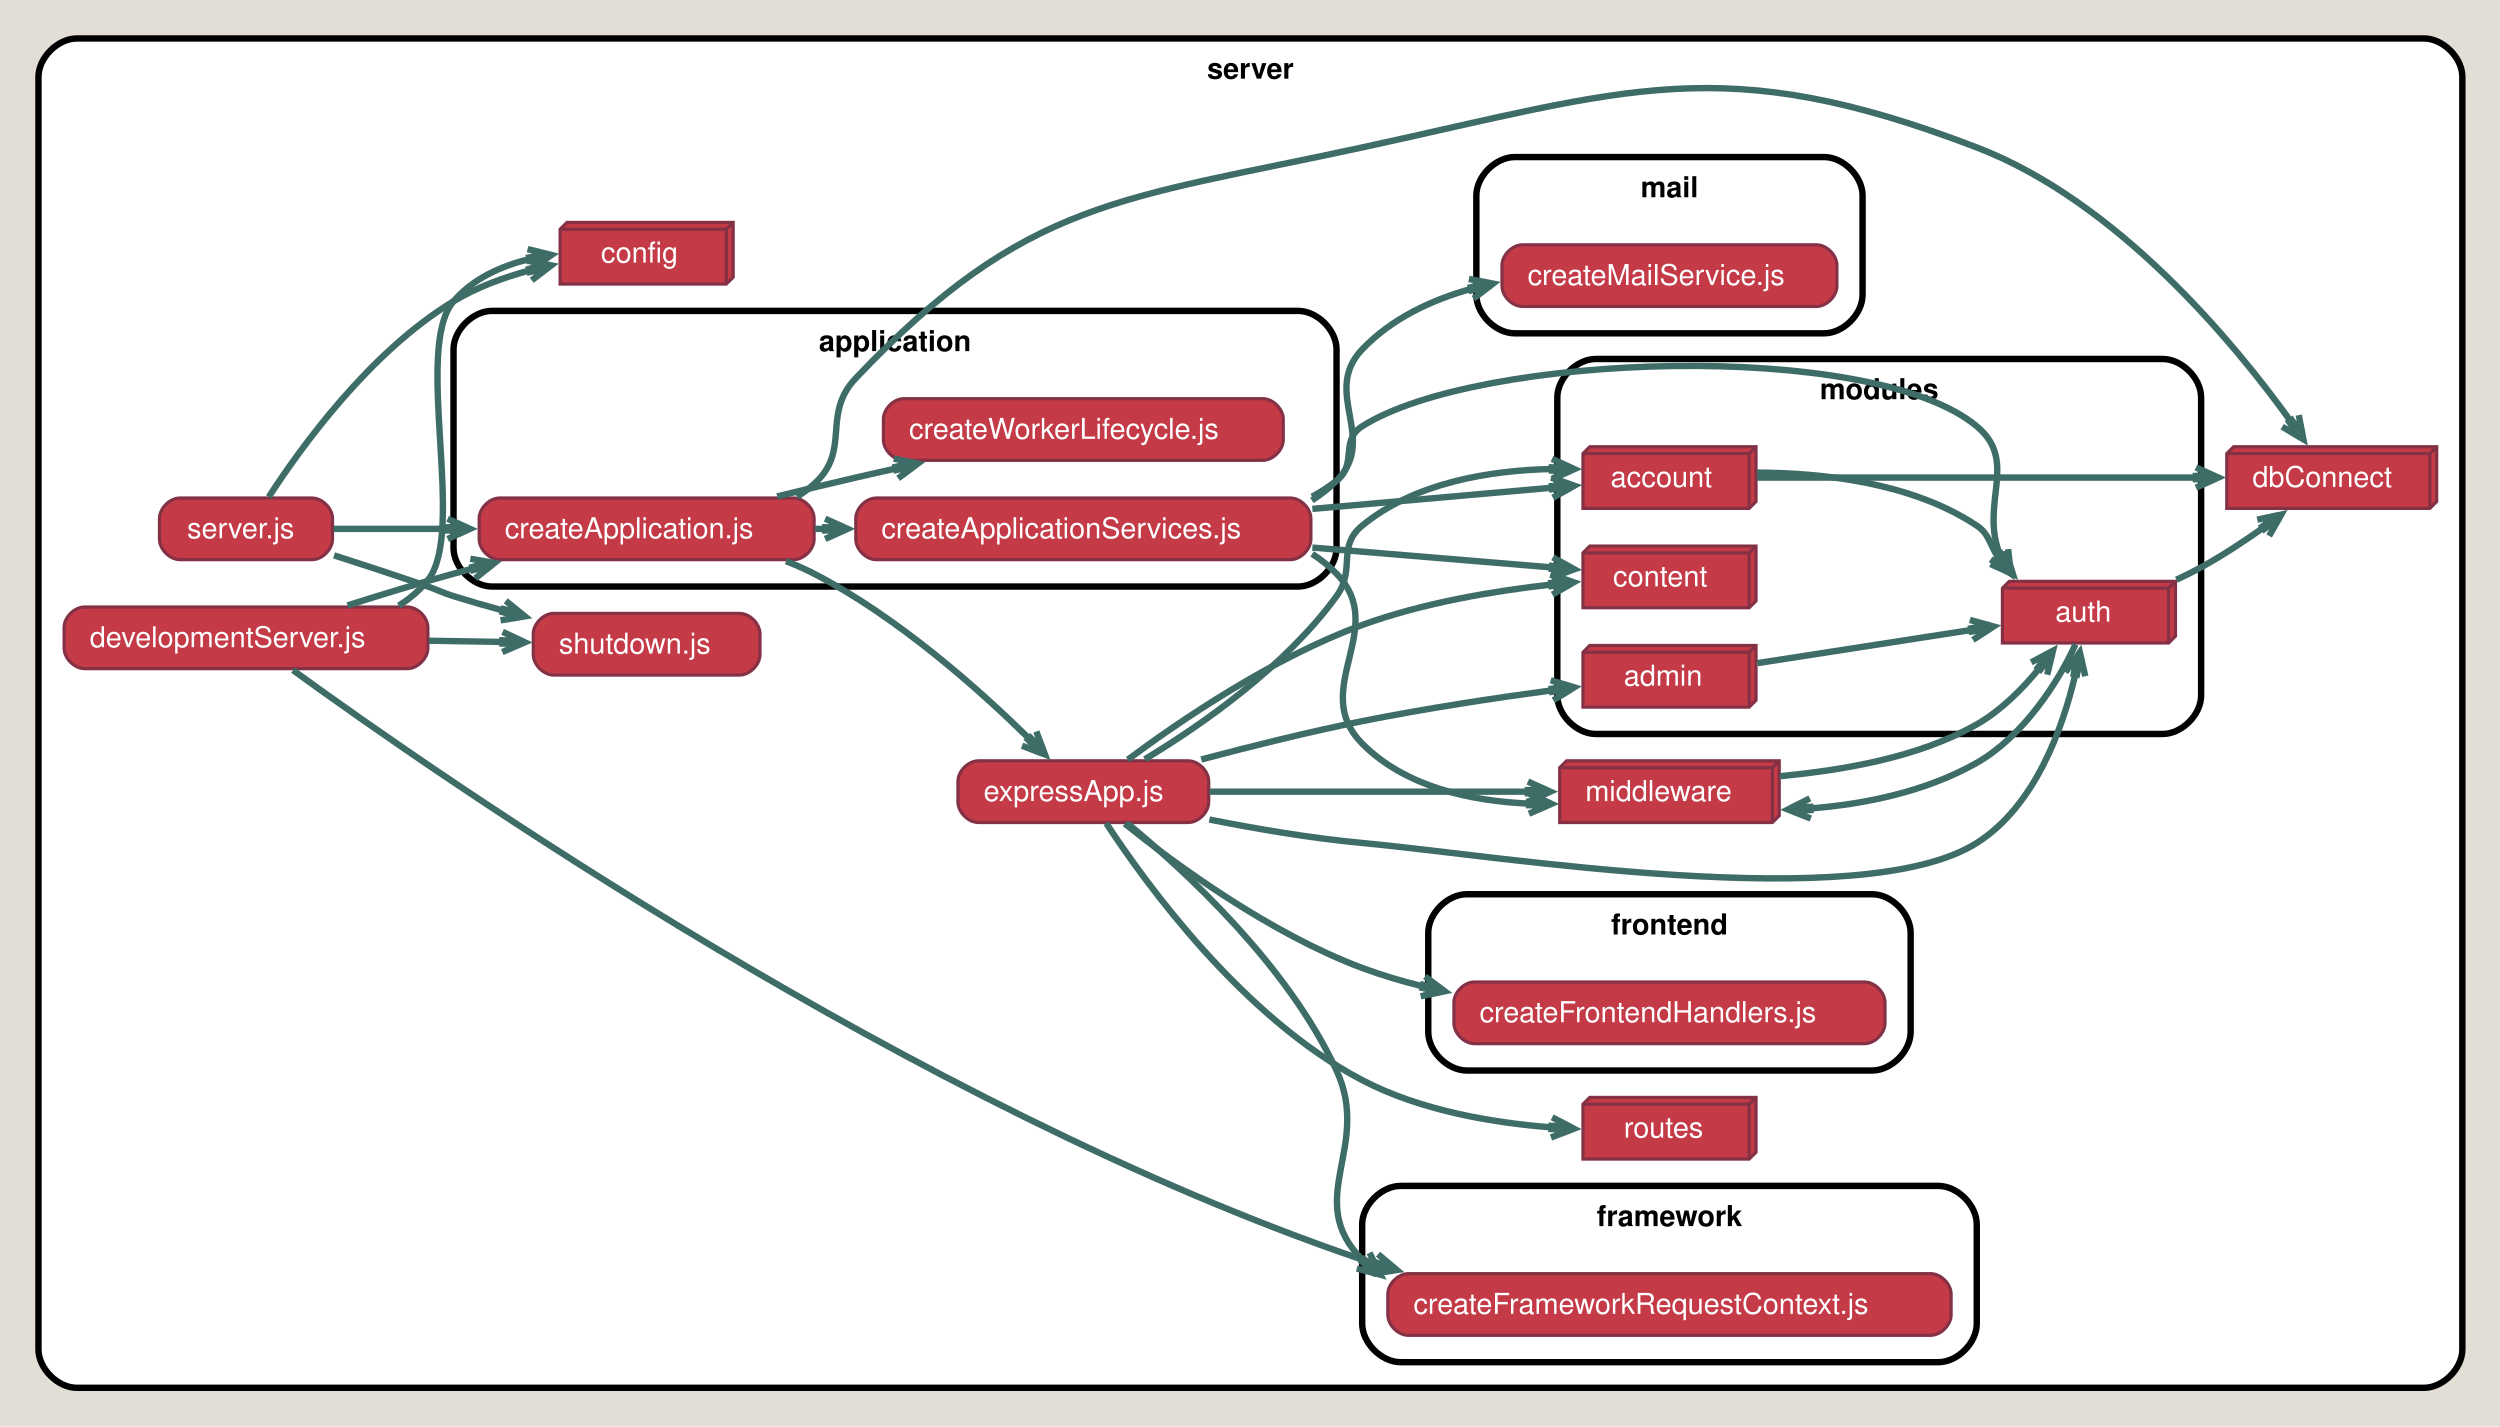
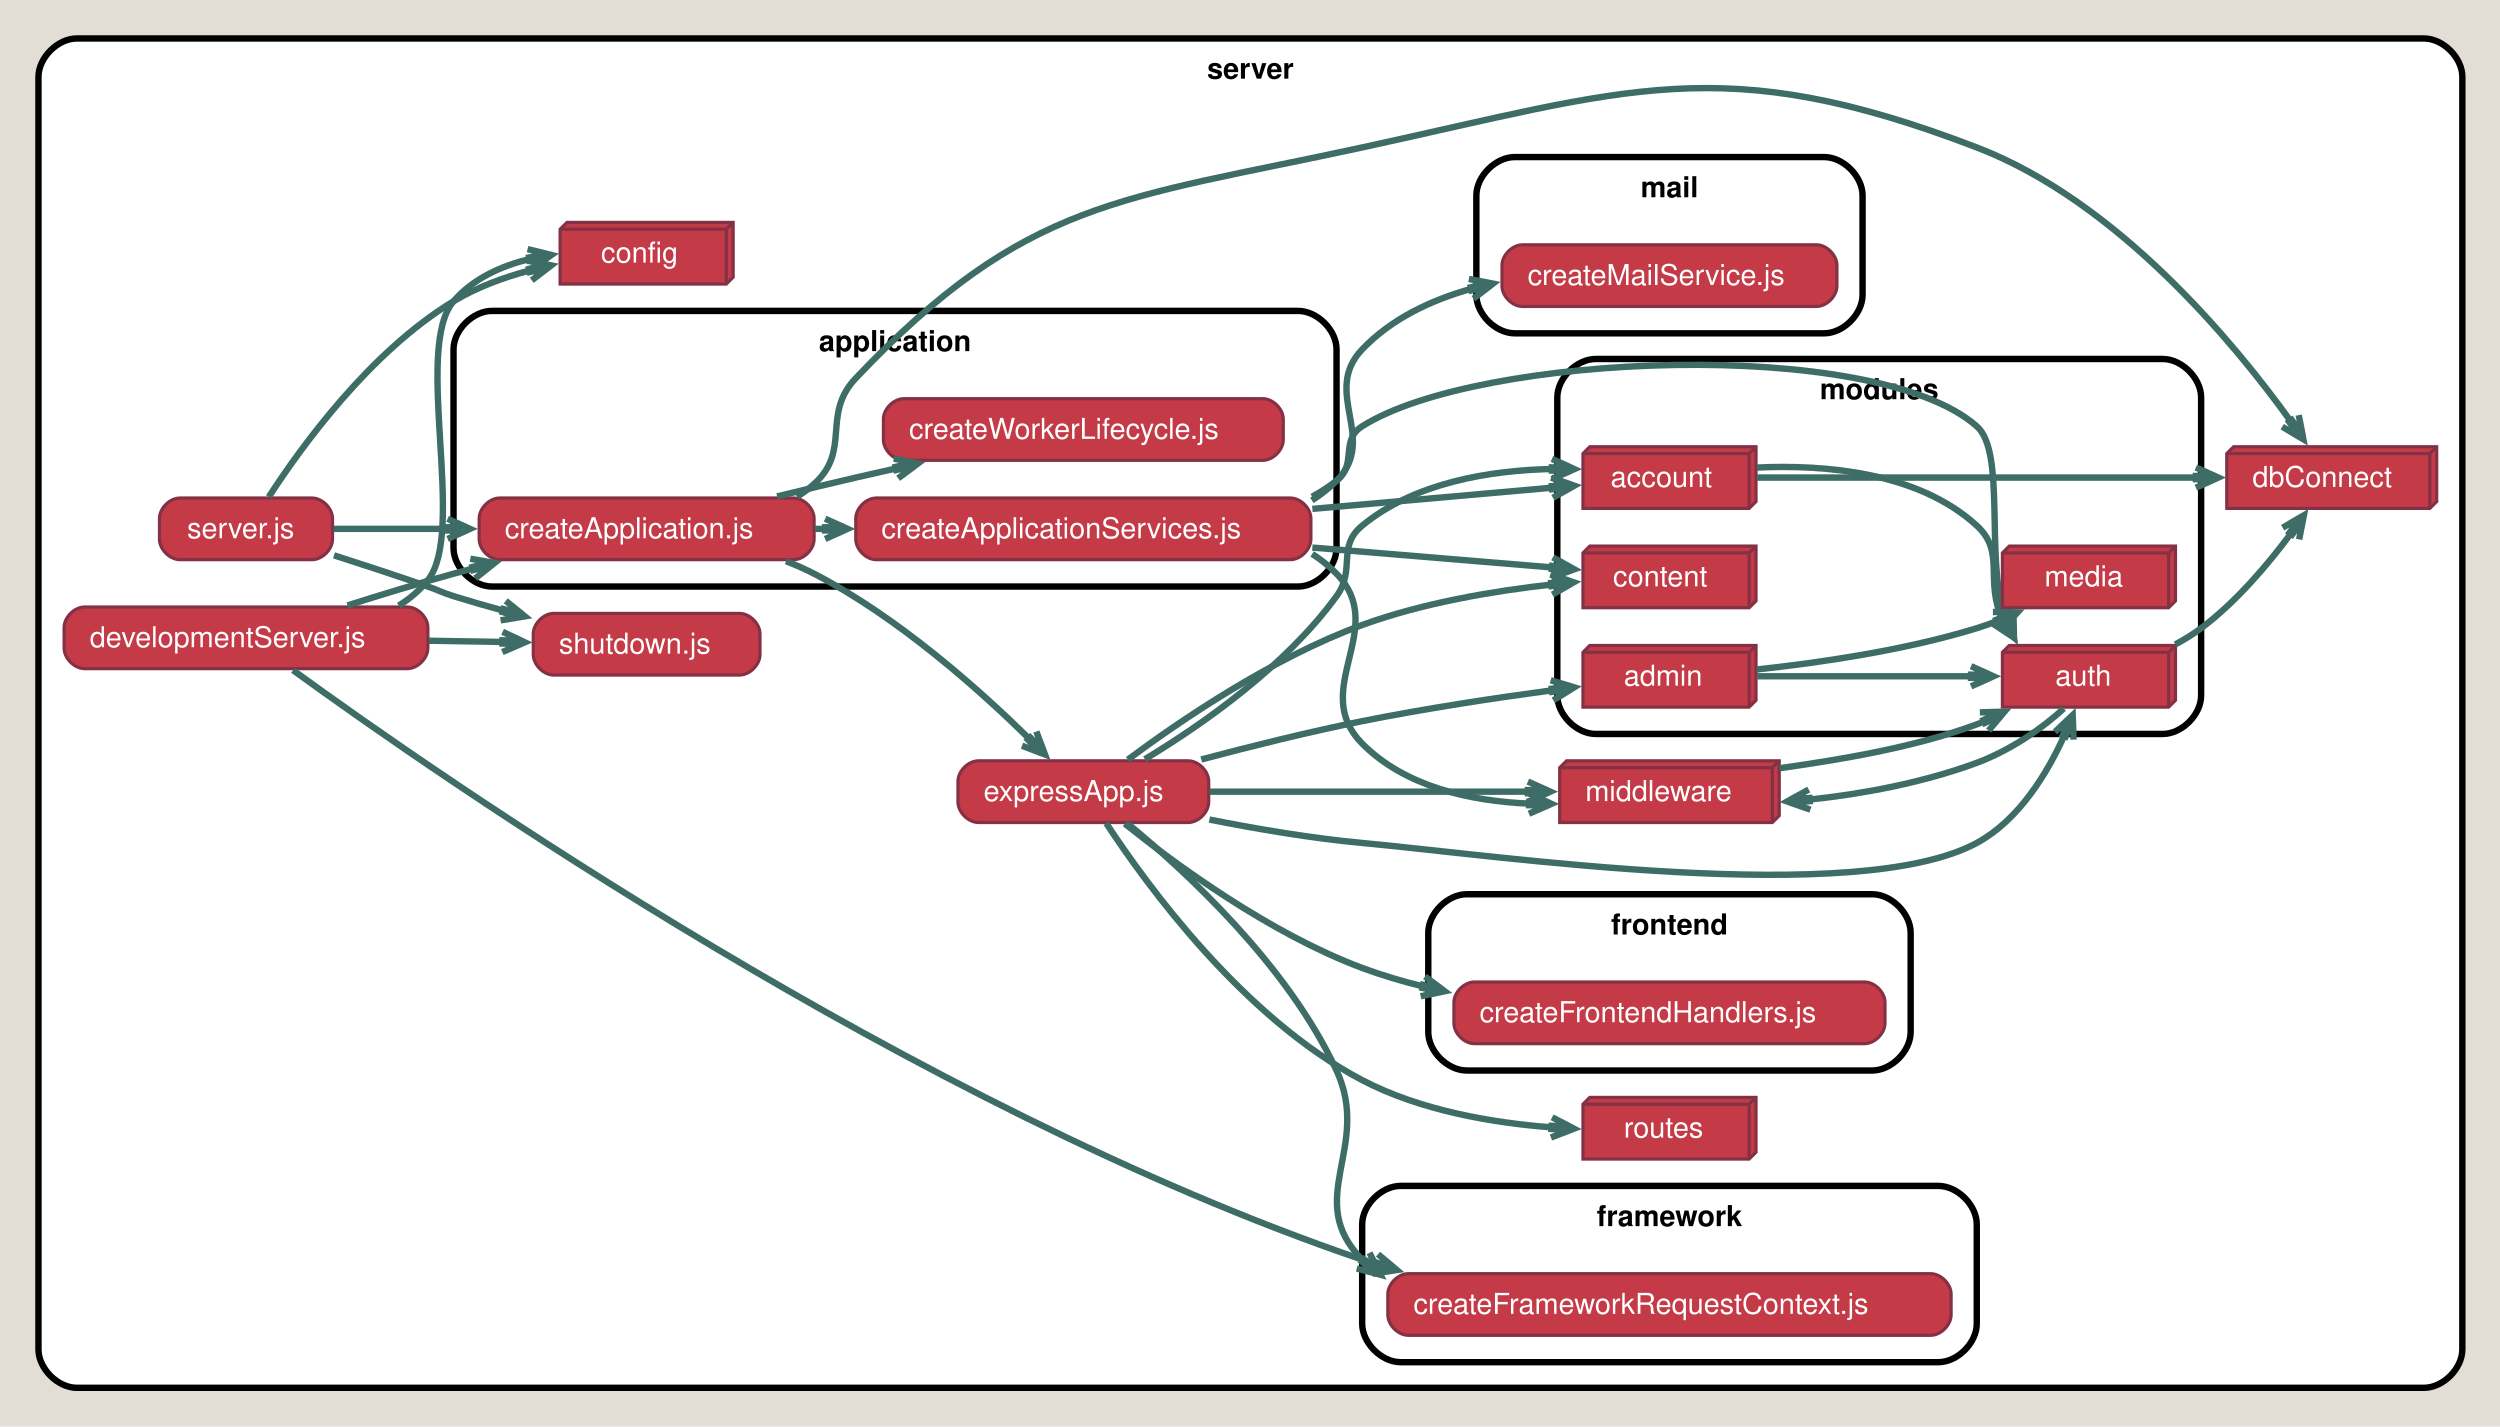
<svg xmlns="http://www.w3.org/2000/svg" xmlns:xlink="http://www.w3.org/1999/xlink" width="780pt" height="445pt" viewBox="0.00 0.00 780.00 445.00">
  <g id="graph0" class="graph" transform="scale(1 1) rotate(0) translate(4 441)">
    <polygon fill="#e2ddd5" stroke="none" points="-4,4 -4,-441 776.25,-441 776.25,4 -4,4" />
    <g id="clust1" class="cluster">
      <path fill="#ffffff" stroke="black" stroke-width="2" d="M20,-8C20,-8 752.25,-8 752.25,-8 758.25,-8 764.25,-14 764.25,-20 764.25,-20 764.25,-417 764.25,-417 764.25,-423 758.25,-429 752.25,-429 752.25,-429 20,-429 20,-429 14,-429 8,-423 8,-417 8,-417 8,-20 8,-20 8,-14 14,-8 20,-8" />
      <text xml:space="preserve" text-anchor="middle" x="386.12" y="-416.45" font-family="Helvetica,sans-Serif" font-weight="bold" font-size="9.00">server</text>
    </g>
    <g id="clust2" class="cluster">
      <path fill="#ffffff" stroke="black" stroke-width="2" d="M149.5,-258C149.5,-258 401,-258 401,-258 407,-258 413,-264 413,-270 413,-270 413,-332 413,-332 413,-338 407,-344 401,-344 401,-344 149.5,-344 149.5,-344 143.5,-344 137.5,-338 137.5,-332 137.5,-332 137.5,-270 137.5,-270 137.5,-264 143.5,-258 149.5,-258" />
      <text xml:space="preserve" text-anchor="middle" x="275.25" y="-331.45" font-family="Helvetica,sans-Serif" font-weight="bold" font-size="9.00">application</text>
    </g>
    <g id="clust3" class="cluster">
      <path fill="#ffffff" stroke="black" stroke-width="2" d="M433,-16C433,-16 600.75,-16 600.75,-16 606.75,-16 612.75,-22 612.75,-28 612.75,-28 612.75,-59 612.75,-59 612.75,-65 606.75,-71 600.75,-71 600.75,-71 433,-71 433,-71 427,-71 421,-65 421,-59 421,-59 421,-28 421,-28 421,-22 427,-16 433,-16" />
      <text xml:space="preserve" text-anchor="middle" x="516.88" y="-58.45" font-family="Helvetica,sans-Serif" font-weight="bold" font-size="9.00">framework</text>
    </g>
    <g id="clust4" class="cluster">
      <path fill="#ffffff" stroke="black" stroke-width="2" d="M453.62,-107C453.62,-107 580.12,-107 580.12,-107 586.12,-107 592.12,-113 592.12,-119 592.12,-119 592.12,-150 592.12,-150 592.12,-156 586.12,-162 580.12,-162 580.12,-162 453.62,-162 453.62,-162 447.62,-162 441.62,-156 441.62,-150 441.62,-150 441.62,-119 441.62,-119 441.62,-113 447.62,-107 453.62,-107" />
      <text xml:space="preserve" text-anchor="middle" x="516.88" y="-149.45" font-family="Helvetica,sans-Serif" font-weight="bold" font-size="9.00">frontend</text>
    </g>
    <g id="clust5" class="cluster">
      <path fill="#ffffff" stroke="black" stroke-width="2" d="M468.62,-337C468.62,-337 565.12,-337 565.12,-337 571.12,-337 577.12,-343 577.12,-349 577.12,-349 577.12,-380 577.12,-380 577.12,-386 571.12,-392 565.12,-392 565.12,-392 468.62,-392 468.62,-392 462.62,-392 456.62,-386 456.62,-380 456.62,-380 456.62,-349 456.62,-349 456.62,-343 462.62,-337 468.62,-337" />
      <text xml:space="preserve" text-anchor="middle" x="516.88" y="-379.45" font-family="Helvetica,sans-Serif" font-weight="bold" font-size="9.00">mail</text>
    </g>
    <g id="clust6" class="cluster">
      <path fill="#ffffff" stroke="black" stroke-width="2" d="M493.88,-212C493.88,-212 670.75,-212 670.75,-212 676.75,-212 682.75,-218 682.75,-224 682.75,-224 682.75,-317 682.75,-317 682.75,-323 676.75,-329 670.75,-329 670.75,-329 493.88,-329 493.88,-329 487.88,-329 481.88,-323 481.88,-317 481.88,-317 481.88,-224 481.88,-224 481.88,-218 487.88,-212 493.88,-212" />
      <text xml:space="preserve" text-anchor="middle" x="582.31" y="-316.45" font-family="Helvetica,sans-Serif" font-weight="bold" font-size="9.00">modules</text>
    </g>
    <g id="node1" class="node">
      <g id="a_node1">
        <a xlink:href="../../../server/application/createApplication.js" xlink:title="createApplication.js">
          <path fill="#c43a47" stroke="#843145" d="M243.58,-285.62C243.58,-285.62 151.92,-285.62 151.92,-285.62 148.71,-285.62 145.5,-282.42 145.5,-279.21 145.5,-279.21 145.5,-272.79 145.5,-272.79 145.5,-269.58 148.71,-266.38 151.92,-266.38 151.92,-266.38 243.58,-266.38 243.58,-266.38 246.79,-266.38 250,-269.58 250,-272.79 250,-272.79 250,-279.21 250,-279.21 250,-282.42 246.79,-285.62 243.58,-285.62" />
          <text xml:space="preserve" text-anchor="start" x="153.5" y="-273.07" font-family="Helvetica,sans-Serif" font-size="9.00" fill="#ffffff">createApplication.js</text>
        </a>
      </g>
    </g>
    <g id="node2" class="node">
      <g id="a_node2">
        <a xlink:href="../../../server/application/createApplicationServices.js" xlink:title="createApplicationServices.js">
          <path fill="#c43a47" stroke="#843145" d="M398.58,-285.62C398.58,-285.62 269.42,-285.62 269.42,-285.62 266.21,-285.62 263,-282.42 263,-279.21 263,-279.21 263,-272.79 263,-272.79 263,-269.58 266.21,-266.38 269.42,-266.38 269.42,-266.38 398.58,-266.38 398.58,-266.38 401.79,-266.38 405,-269.58 405,-272.79 405,-272.79 405,-279.21 405,-279.21 405,-282.42 401.79,-285.62 398.58,-285.62" />
          <text xml:space="preserve" text-anchor="start" x="271" y="-273.07" font-family="Helvetica,sans-Serif" font-size="9.00" fill="#ffffff">createApplicationServices.js</text>
        </a>
      </g>
    </g>
    <g id="edge1" class="edge">
      <path fill="none" stroke="#3e6c67" stroke-width="2" d="M250.27,-276C251.44,-276 252.61,-276 253.78,-276" />
      <polygon fill="#3e6c67" stroke="#3e6c67" stroke-width="2" points="260.44,-276 253.44,-279.15 259.38,-276.5 253.44,-276.5 253.44,-276 253.44,-275.5 259.38,-275.5 253.44,-272.85 260.44,-276" />
    </g>
    <g id="node3" class="node">
      <g id="a_node3">
        <a xlink:href="../../../server/application/createWorkerLifecycle.js" xlink:title="createWorkerLifecycle.js">
          <path fill="#c43a47" stroke="#843145" d="M389.96,-316.62C389.96,-316.62 278.04,-316.62 278.04,-316.62 274.83,-316.62 271.62,-313.42 271.62,-310.21 271.62,-310.21 271.62,-303.79 271.62,-303.79 271.62,-300.58 274.83,-297.38 278.04,-297.38 278.04,-297.38 389.96,-297.38 389.96,-297.38 393.17,-297.38 396.38,-300.58 396.38,-303.79 396.38,-303.79 396.38,-310.21 396.38,-310.21 396.38,-313.42 393.17,-316.62 389.96,-316.62" />
          <text xml:space="preserve" text-anchor="start" x="279.62" y="-304.07" font-family="Helvetica,sans-Serif" font-size="9.00" fill="#ffffff">createWorkerLifecycle.js</text>
        </a>
      </g>
    </g>
    <g id="edge2" class="edge">
      <path fill="none" stroke="#3e6c67" stroke-width="2" d="M238.46,-286.11C246.57,-288.11 255.05,-290.16 263,-292 267.17,-292.97 271.48,-293.94 275.83,-294.91" />
      <polygon fill="#3e6c67" stroke="#3e6c67" stroke-width="2" points="282.37,-296.35 274.86,-297.92 281.23,-296.61 275.43,-295.34 275.54,-294.85 275.65,-294.36 281.44,-295.64 276.22,-291.77 282.37,-296.35" />
    </g>
    <g id="node4" class="node">
      <g id="a_node4">
        <a xlink:href="../../../server/dbConnect" xlink:title="dbConnect">
          <polygon fill="#c43a47" stroke="#843145" points="756.25,-301.62 692.89,-301.62 690.75,-299.49 690.75,-282.38 754.11,-282.38 756.25,-284.51 756.25,-301.62" />
          <polyline fill="none" stroke="#843145" points="754.11,-299.49 690.75,-299.49" />
          <polyline fill="none" stroke="#843145" points="754.11,-299.49 754.11,-282.38" />
          <polyline fill="none" stroke="#843145" points="754.11,-299.49 756.25,-301.62" />
          <text xml:space="preserve" text-anchor="start" x="698.75" y="-289.07" font-family="Helvetica,sans-Serif" font-size="9.00" fill="#ffffff">dbConnect</text>
        </a>
      </g>
    </g>
    <g id="edge3" class="edge">
      <path fill="none" stroke="#3e6c67" stroke-width="2" d="M244.67,-286.01C246.56,-287.2 248.35,-288.52 250,-290 261.74,-300.53 252.15,-311.57 263,-323 316.12,-378.98 345.59,-378.63 421,-395 504.28,-413.08 533.18,-425.53 612.75,-395 656.59,-378.18 692.96,-334.23 710.74,-309.52" />
      <polygon fill="#3e6c67" stroke="#3e6c67" stroke-width="2" points="714.65,-303.94 713.21,-311.48 714.45,-305.1 711.04,-309.96 710.63,-309.67 710.22,-309.39 713.63,-304.52 708.05,-307.87 714.65,-303.94" />
    </g>
    <g id="node5" class="node">
      <g id="a_node5">
        <a xlink:href="../../../server/expressApp.js" xlink:title="expressApp.js">
          <path fill="#c43a47" stroke="#843145" d="M366.71,-203.62C366.71,-203.62 301.29,-203.62 301.29,-203.62 298.08,-203.62 294.88,-200.42 294.88,-197.21 294.88,-197.21 294.88,-190.79 294.88,-190.79 294.88,-187.58 298.08,-184.38 301.29,-184.38 301.29,-184.38 366.71,-184.38 366.71,-184.38 369.92,-184.38 373.12,-187.58 373.12,-190.79 373.12,-190.79 373.12,-197.21 373.12,-197.21 373.12,-200.42 369.92,-203.62 366.71,-203.62" />
          <text xml:space="preserve" text-anchor="start" x="302.88" y="-191.07" font-family="Helvetica,sans-Serif" font-size="9.00" fill="#ffffff">expressApp.js</text>
        </a>
      </g>
    </g>
    <g id="edge4" class="edge">
      <path fill="none" stroke="#3e6c67" stroke-width="2" d="M241.24,-265.92C244.26,-264.74 247.21,-263.44 250,-262 276.13,-248.51 301.58,-225.81 317.27,-210.38" />
      <polygon fill="#3e6c67" stroke="#3e6c67" stroke-width="2" points="322.04,-205.59 319.33,-212.77 321.64,-206.7 317.45,-210.9 317.1,-210.55 316.74,-210.2 320.93,-205.99 314.87,-208.33 322.04,-205.59" />
    </g>
    <g id="node6" class="node">
      <g id="a_node6">
        <a xlink:href="../../../server/mail/createMailService.js" xlink:title="createMailService.js">
          <path fill="#c43a47" stroke="#843145" d="M562.71,-364.62C562.71,-364.62 471.04,-364.62 471.04,-364.62 467.83,-364.62 464.62,-361.42 464.62,-358.21 464.62,-358.21 464.62,-351.79 464.62,-351.79 464.62,-348.58 467.83,-345.38 471.04,-345.38 471.04,-345.38 562.71,-345.38 562.71,-345.38 565.92,-345.38 569.12,-348.58 569.12,-351.79 569.12,-351.79 569.12,-358.21 569.12,-358.21 569.12,-361.42 565.92,-364.62 562.71,-364.62" />
          <text xml:space="preserve" text-anchor="start" x="472.62" y="-352.07" font-family="Helvetica,sans-Serif" font-size="9.00" fill="#ffffff">createMailService.js</text>
        </a>
      </g>
    </g>
    <g id="edge5" class="edge">
      <path fill="none" stroke="#3e6c67" stroke-width="2" d="M405.3,-284.87C408.07,-286.63 410.66,-288.66 413,-291 426.15,-304.11 408.17,-318.58 421,-332 430.13,-341.56 442.51,-347.42 455.3,-350.96" />
      <polygon fill="#3e6c67" stroke="#3e6c67" stroke-width="2" points="461.82,-352.5 454.29,-353.96 460.67,-352.74 454.89,-351.38 455.01,-350.9 455.12,-350.41 460.9,-351.77 455.73,-347.83 461.82,-352.5" />
    </g>
    <g id="node7" class="node">
      <g id="a_node7">
        <a xlink:href="../../../server/middleware" xlink:title="middleware">
          <polygon fill="#c43a47" stroke="#843145" points="551.12,-203.62 484.76,-203.62 482.62,-201.49 482.62,-184.38 548.99,-184.38 551.12,-186.51 551.12,-203.62" />
          <polyline fill="none" stroke="#843145" points="548.99,-201.49 482.62,-201.49" />
          <polyline fill="none" stroke="#843145" points="548.99,-201.49 548.99,-184.38" />
          <polyline fill="none" stroke="#843145" points="548.99,-201.49 551.12,-203.62" />
          <text xml:space="preserve" text-anchor="start" x="490.62" y="-191.07" font-family="Helvetica,sans-Serif" font-size="9.00" fill="#ffffff">middleware</text>
        </a>
      </g>
    </g>
    <g id="edge6" class="edge">
      <path fill="none" stroke="#3e6c67" stroke-width="2" d="M405.4,-268.18C408.14,-266.41 410.7,-264.37 413,-262 429.61,-244.92 404.21,-225.9 421,-209 434.41,-195.5 454.71,-191.05 473.1,-190.27" />
      <polygon fill="#3e6c67" stroke="#3e6c67" stroke-width="2" points="480.06,-190.2 473.1,-193.42 479,-190.71 473.07,-190.77 473.06,-190.27 473.06,-189.77 478.99,-189.71 473.03,-187.12 480.06,-190.2" />
    </g>
    <g id="node8" class="node">
      <g id="a_node8">
        <a xlink:href="../../../server/modules/account" xlink:title="account">
          <polygon fill="#c43a47" stroke="#843145" points="543.88,-301.62 492.01,-301.62 489.88,-299.49 489.88,-282.38 541.74,-282.38 543.88,-284.51 543.88,-301.62" />
          <polyline fill="none" stroke="#843145" points="541.74,-299.49 489.88,-299.49" />
          <polyline fill="none" stroke="#843145" points="541.74,-299.49 541.74,-282.38" />
          <polyline fill="none" stroke="#843145" points="541.74,-299.49 543.88,-301.62" />
          <text xml:space="preserve" text-anchor="start" x="498.5" y="-289.07" font-family="Helvetica,sans-Serif" font-size="9.00" fill="#ffffff">account</text>
        </a>
      </g>
    </g>
    <g id="edge7" class="edge">
      <path fill="none" stroke="#3e6c67" stroke-width="2" d="M405.45,-282.23C431.08,-284.5 458.97,-286.97 480.31,-288.85" />
      <polygon fill="#3e6c67" stroke="#3e6c67" stroke-width="2" points="487.19,-289.46 479.94,-291.98 486.09,-289.87 480.18,-289.34 480.22,-288.85 480.26,-288.35 486.18,-288.87 480.5,-285.71 487.19,-289.46" />
    </g>
    <g id="node9" class="node">
      <g id="a_node9">
        <a xlink:href="../../../server/modules/auth" xlink:title="auth">
-           <polygon fill="#c43a47" stroke="#843145" points="674.75,-259.62 622.89,-259.62 620.75,-257.49 620.75,-240.38 672.61,-240.38 674.75,-242.51 674.75,-259.62" />
-           <polyline fill="none" stroke="#843145" points="672.61,-257.49 620.75,-257.49" />
-           <polyline fill="none" stroke="#843145" points="672.61,-257.49 672.61,-240.38" />
-           <polyline fill="none" stroke="#843145" points="672.61,-257.49 674.75,-259.62" />
-           <text xml:space="preserve" text-anchor="start" x="637.25" y="-247.07" font-family="Helvetica,sans-Serif" font-size="9.00" fill="#ffffff">auth</text>
+           <polygon fill="#c43a47" stroke="#843145" points="674.75,-239.62 622.89,-239.62 620.75,-237.49 620.75,-220.38 672.61,-220.38 674.75,-222.51 674.75,-239.62" />
+           <polyline fill="none" stroke="#843145" points="672.61,-237.49 620.75,-237.49" />
+           <polyline fill="none" stroke="#843145" points="672.61,-237.49 672.61,-220.38" />
+           <polyline fill="none" stroke="#843145" points="672.61,-237.49 674.75,-239.62" />
+           <text xml:space="preserve" text-anchor="start" x="637.25" y="-227.07" font-family="Helvetica,sans-Serif" font-size="9.00" fill="#ffffff">auth</text>
        </a>
      </g>
    </g>
    <g id="edge8" class="edge">
-       <path fill="none" stroke="#3e6c67" stroke-width="2" d="M405.37,-286.02C408.04,-287.49 410.6,-289.14 413,-291 419.59,-296.12 413.95,-303.53 421,-308 456.98,-330.83 580.04,-335.3 612.75,-308 625.98,-296.96 613.5,-284.07 620.04,-267.71" />
-       <polygon fill="#3e6c67" stroke="#3e6c67" stroke-width="2" points="623.33,-262.05 622.54,-269.68 623.23,-263.22 620.25,-268.35 619.81,-268.1 619.38,-267.85 622.36,-262.72 617.09,-266.52 623.33,-262.05" />
+       <path fill="none" stroke="#3e6c67" stroke-width="2" d="M405.37,-286.02C408.04,-287.49 410.6,-289.14 413,-291 419.59,-296.12 413.95,-303.53 421,-308 456.98,-330.83 580.78,-336.17 612.75,-308 621.85,-299.98 615.45,-267.9 621.38,-248.33" />
+       <polygon fill="#3e6c67" stroke="#3e6c67" stroke-width="2" points="624.35,-242.09 624.18,-249.77 624.35,-243.27 621.79,-248.63 621.34,-248.41 620.89,-248.2 623.44,-242.84 618.5,-247.06 624.35,-242.09" />
    </g>
    <g id="node10" class="node">
      <g id="a_node10">
        <a xlink:href="../../../server/modules/content" xlink:title="content">
          <polygon fill="#c43a47" stroke="#843145" points="543.88,-270.62 492.01,-270.62 489.88,-268.49 489.88,-251.38 541.74,-251.38 543.88,-253.51 543.88,-270.62" />
          <polyline fill="none" stroke="#843145" points="541.74,-268.49 489.88,-268.49" />
          <polyline fill="none" stroke="#843145" points="541.74,-268.49 541.74,-251.38" />
          <polyline fill="none" stroke="#843145" points="541.74,-268.49 543.88,-270.62" />
          <text xml:space="preserve" text-anchor="start" x="499.25" y="-258.07" font-family="Helvetica,sans-Serif" font-size="9.00" fill="#ffffff">content</text>
        </a>
      </g>
    </g>
    <g id="edge9" class="edge">
      <path fill="none" stroke="#3e6c67" stroke-width="2" d="M405.45,-270.16C431.08,-268.03 458.97,-265.72 480.31,-263.95" />
      <polygon fill="#3e6c67" stroke="#3e6c67" stroke-width="2" points="487.19,-263.38 480.48,-267.1 486.17,-263.96 480.26,-264.46 480.21,-263.96 480.17,-263.46 486.09,-262.97 479.95,-260.82 487.19,-263.38" />
    </g>
    <g id="edge16" class="edge">
      <path fill="none" stroke="#3e6c67" stroke-width="2" d="M373.36,-194C402.59,-194 442.82,-194 473.09,-194" />
      <polygon fill="#3e6c67" stroke="#3e6c67" stroke-width="2" points="479.7,-194 472.7,-197.15 478.64,-194.5 472.7,-194.5 472.7,-194 472.7,-193.5 478.64,-193.5 472.7,-190.85 479.7,-194" />
    </g>
    <g id="edge17" class="edge">
      <path fill="none" stroke="#3e6c67" stroke-width="2" d="M353.19,-204.11C370.74,-214.71 396.94,-232.88 413,-255 419.11,-263.42 412.97,-270.38 421,-277 437.37,-290.49 460.89,-294.28 480.42,-294.68" />
      <polygon fill="#3e6c67" stroke="#3e6c67" stroke-width="2" points="487.2,-294.64 480.21,-297.83 486.14,-295.14 480.2,-295.18 480.2,-294.68 480.19,-294.18 486.13,-294.14 480.18,-291.53 487.2,-294.64" />
    </g>
    <g id="edge19" class="edge">
-       <path fill="none" stroke="#3e6c67" stroke-width="2" d="M373.32,-185.31C388.13,-182.36 405.27,-179.45 421,-178 463.43,-174.09 576.76,-155.19 612.75,-178 630.91,-189.5 639.55,-213.59 643.54,-230.74" />
-       <polygon fill="#3e6c67" stroke="#3e6c67" stroke-width="2" points="644.9,-237.49 640.43,-231.25 644.2,-236.55 643.03,-230.73 643.52,-230.63 644.01,-230.53 645.18,-236.35 646.6,-230.01 644.9,-237.49" />
+       <path fill="none" stroke="#3e6c67" stroke-width="2" d="M373.32,-185.31C388.13,-182.36 405.27,-179.45 421,-178 463.43,-174.09 575.27,-157.73 612.75,-178 625.9,-185.12 634.78,-199.78 640.16,-211.72" />
+       <polygon fill="#3e6c67" stroke="#3e6c67" stroke-width="2" points="642.68,-217.9 637.12,-212.61 641.82,-217.11 639.57,-211.61 640.04,-211.42 640.5,-211.23 642.74,-216.73 642.95,-210.23 642.68,-217.9" />
    </g>
    <g id="edge20" class="edge">
      <path fill="none" stroke="#3e6c67" stroke-width="2" d="M347.88,-204C364.02,-216 392.98,-235.76 421,-246 439.94,-252.92 462.16,-256.65 480.33,-258.66" />
      <polygon fill="#3e6c67" stroke="#3e6c67" stroke-width="2" points="487,-259.32 479.72,-261.76 485.89,-259.71 479.98,-259.13 480.03,-258.63 480.08,-258.13 485.99,-258.72 480.34,-255.49 487,-259.32" />
    </g>
    <g id="node13" class="node">
      <g id="a_node13">
        <a xlink:href="../../../server/framework/createFrameworkRequestContext.js" xlink:title="createFrameworkRequestContext.js">
          <path fill="#c43a47" stroke="#843145" d="M598.33,-43.62C598.33,-43.62 435.42,-43.62 435.42,-43.62 432.21,-43.62 429,-40.42 429,-37.21 429,-37.21 429,-30.79 429,-30.79 429,-27.58 432.21,-24.38 435.42,-24.38 435.42,-24.38 598.33,-24.38 598.33,-24.38 601.54,-24.38 604.75,-27.58 604.75,-30.79 604.75,-30.79 604.75,-37.21 604.75,-37.21 604.75,-40.42 601.54,-43.62 598.33,-43.62" />
          <text xml:space="preserve" text-anchor="start" x="437" y="-31.07" font-family="Helvetica,sans-Serif" font-size="9.00" fill="#ffffff">createFrameworkRequestContext.js</text>
        </a>
      </g>
    </g>
    <g id="edge14" class="edge">
      <path fill="none" stroke="#3e6c67" stroke-width="2" d="M347.79,-184.07C365.7,-169.36 397.77,-139.96 413,-107 424.1,-82.98 402.4,-66.82 421,-48 421.15,-47.85 421.29,-47.71 421.44,-47.56" />
      <polygon fill="#3e6c67" stroke="#3e6c67" stroke-width="2" points="426.72,-43.26 423.29,-50.12 426.22,-44.32 421.61,-48.06 421.3,-47.68 420.98,-47.29 425.58,-43.54 419.31,-45.23 426.72,-43.26" />
    </g>
    <g id="node15" class="node">
      <g id="a_node15">
        <a xlink:href="../../../server/frontend/createFrontendHandlers.js" xlink:title="createFrontendHandlers.js">
          <path fill="#c43a47" stroke="#843145" d="M577.71,-134.62C577.71,-134.62 456.04,-134.62 456.04,-134.62 452.83,-134.62 449.62,-131.42 449.62,-128.21 449.62,-128.21 449.62,-121.79 449.62,-121.79 449.62,-118.58 452.83,-115.38 456.04,-115.38 456.04,-115.38 577.71,-115.38 577.71,-115.38 580.92,-115.38 584.12,-118.58 584.12,-121.79 584.12,-121.79 584.12,-128.21 584.12,-128.21 584.12,-131.42 580.92,-134.62 577.71,-134.62" />
          <text xml:space="preserve" text-anchor="start" x="457.62" y="-122.08" font-family="Helvetica,sans-Serif" font-size="9.00" fill="#ffffff">createFrontendHandlers.js</text>
        </a>
      </g>
    </g>
    <g id="edge15" class="edge">
      <path fill="none" stroke="#3e6c67" stroke-width="2" d="M346.93,-184.01C362.77,-171.33 392.11,-149.8 421,-139 427.11,-136.72 433.58,-134.8 440.14,-133.2" />
      <polygon fill="#3e6c67" stroke="#3e6c67" stroke-width="2" points="446.75,-131.73 440.6,-136.32 445.82,-132.45 440.03,-133.74 439.92,-133.25 439.81,-132.76 445.61,-131.47 439.24,-130.17 446.75,-131.73" />
    </g>
    <g id="node16" class="node">
      <g id="a_node16">
        <a xlink:href="../../../server/modules/admin" xlink:title="admin">
          <polygon fill="#c43a47" stroke="#843145" points="543.88,-239.62 492.01,-239.62 489.88,-237.49 489.88,-220.38 541.74,-220.38 543.88,-222.51 543.88,-239.62" />
          <polyline fill="none" stroke="#843145" points="541.74,-237.49 489.88,-237.49" />
          <polyline fill="none" stroke="#843145" points="541.74,-237.49 541.74,-220.38" />
          <polyline fill="none" stroke="#843145" points="541.74,-237.49 543.88,-239.62" />
          <text xml:space="preserve" text-anchor="start" x="502.62" y="-227.07" font-family="Helvetica,sans-Serif" font-size="9.00" fill="#ffffff">admin</text>
        </a>
      </g>
    </g>
    <g id="edge18" class="edge">
      <path fill="none" stroke="#3e6c67" stroke-width="2" d="M370.79,-204.04C386.16,-208.13 404.38,-212.66 421,-216 440.6,-219.94 462.68,-223.27 480.61,-225.68" />
      <polygon fill="#3e6c67" stroke="#3e6c67" stroke-width="2" points="487.16,-226.55 479.81,-228.76 486.04,-226.9 480.15,-226.13 480.22,-225.63 480.28,-225.14 486.17,-225.91 480.63,-222.51 487.16,-226.55" />
    </g>
    <g id="node17" class="node">
      <g id="a_node17">
        <a xlink:href="../../../server/routes" xlink:title="routes">
          <polygon fill="#c43a47" stroke="#843145" points="543.88,-98.62 492.01,-98.62 489.88,-96.49 489.88,-79.38 541.74,-79.38 543.88,-81.51 543.88,-98.62" />
          <polyline fill="none" stroke="#843145" points="541.74,-96.49 489.88,-96.49" />
          <polyline fill="none" stroke="#843145" points="541.74,-96.49 541.74,-79.38" />
          <polyline fill="none" stroke="#843145" points="541.74,-96.49 543.88,-98.62" />
          <text xml:space="preserve" text-anchor="start" x="502.62" y="-86.08" font-family="Helvetica,sans-Serif" font-size="9.00" fill="#ffffff">routes</text>
        </a>
      </g>
    </g>
    <g id="edge21" class="edge">
      <path fill="none" stroke="#3e6c67" stroke-width="2" d="M341.15,-184.14C353.62,-165.11 383.86,-123.45 421,-104 439.11,-94.51 461.64,-90.67 480.2,-89.25" />
      <polygon fill="#3e6c67" stroke="#3e6c67" stroke-width="2" points="487.07,-88.85 480.26,-92.4 486.04,-89.41 480.11,-89.75 480.08,-89.25 480.05,-88.75 485.98,-88.41 479.9,-86.11 487.07,-88.85" />
    </g>
    <g id="edge22" class="edge">
-       <path fill="none" stroke="#3e6c67" stroke-width="2" d="M551.4,-198.83C570.48,-200.69 594.2,-204.44 612.75,-215 620.37,-219.34 627.02,-226.1 632.36,-232.57" />
-       <polygon fill="#3e6c67" stroke="#3e6c67" stroke-width="2" points="636.52,-237.96 629.75,-234.35 635.48,-237.43 631.85,-232.73 632.24,-232.42 632.64,-232.12 636.27,-236.81 634.73,-230.5 636.52,-237.96" />
+       <path fill="none" stroke="#3e6c67" stroke-width="2" d="M551.18,-201.31C569.76,-203.95 593.05,-207.7 612.75,-215 613.55,-215.3 614.35,-215.61 615.14,-215.94" />
+       <polygon fill="#3e6c67" stroke="#3e6c67" stroke-width="2" points="621.39,-218.93 613.72,-218.75 620.22,-218.93 614.86,-216.36 615.08,-215.91 615.29,-215.46 620.65,-218.02 616.44,-213.07 621.39,-218.93" />
    </g>
    <g id="edge23" class="edge">
      <path fill="none" stroke="#3e6c67" stroke-width="2" d="M544.21,-292C578.88,-292 640.23,-292 681.14,-292" />
      <polygon fill="#3e6c67" stroke="#3e6c67" stroke-width="2" points="688.12,-292 681.12,-295.15 687.05,-292.5 681.12,-292.5 681.12,-292 681.12,-291.5 687.05,-291.5 681.12,-288.85 688.12,-292" />
    </g>
    <g id="edge24" class="edge">
-       <path fill="none" stroke="#3e6c67" stroke-width="2" d="M544.15,-293.55C564.48,-293.48 592.49,-290.5 612.75,-277 616.63,-274.41 616.62,-271.44 619.43,-267.05" />
-       <polygon fill="#3e6c67" stroke="#3e6c67" stroke-width="2" points="624.02,-261.9 621.72,-269.22 623.69,-263.02 619.74,-267.46 619.37,-267.12 618.99,-266.79 622.94,-262.36 617.01,-265.03 624.02,-261.9" />
+       <path fill="none" stroke="#3e6c67" stroke-width="2" d="M544.14,-295.12C565.29,-296.11 594.42,-293.78 612.75,-277 621.79,-268.72 615.14,-260.1 620.72,-247.77" />
+       <polygon fill="#3e6c67" stroke="#3e6c67" stroke-width="2" points="624.32,-242.11 623.22,-249.71 624.17,-243.28 620.98,-248.29 620.56,-248.02 620.14,-247.75 623.33,-242.74 617.91,-246.33 624.32,-242.11" />
+     </g>
+     <g id="edge28" class="edge">
+       <path fill="none" stroke="#3e6c67" stroke-width="2" d="M674.7,-239.94C677.52,-241.46 680.27,-243.15 682.75,-245 693.72,-253.2 703.66,-264.97 710.86,-274.67" />
+       <polygon fill="#3e6c67" stroke="#3e6c67" stroke-width="2" points="714.81,-280.23 708.19,-276.35 713.79,-279.66 710.35,-274.82 710.76,-274.53 711.17,-274.24 714.61,-279.08 713.33,-272.7 714.81,-280.23" />
    </g>
    <g id="edge27" class="edge">
-       <path fill="none" stroke="#3e6c67" stroke-width="2" d="M675.02,-260.12C677.67,-261.35 680.29,-262.65 682.75,-264 689.41,-267.66 696.3,-272.2 702.43,-276.56" />
-       <polygon fill="#3e6c67" stroke="#3e6c67" stroke-width="2" points="707.76,-280.46 700.25,-278.87 706.61,-280.24 701.82,-276.73 702.11,-276.33 702.41,-275.92 707.2,-279.43 703.97,-273.78 707.76,-280.46" />
-     </g>
-     <g id="edge26" class="edge">
-       <path fill="none" stroke="#3e6c67" stroke-width="2" d="M643.54,-239.95C638.39,-228.54 627.37,-211.33 612.75,-203 597.1,-194.09 577.77,-190.03 560.65,-188.76" />
-       <polygon fill="#3e6c67" stroke="#3e6c67" stroke-width="2" points="553.84,-188.44 560.97,-185.62 554.92,-187.99 560.85,-188.27 560.83,-188.77 560.8,-189.27 554.87,-188.99 560.68,-191.91 553.84,-188.44" />
+       <path fill="none" stroke="#3e6c67" stroke-width="2" d="M639.88,-219.97C633.3,-213.74 622.9,-206.76 612.75,-203 596.13,-196.84 576.95,-193.21 560.2,-191.5" />
+       <polygon fill="#3e6c67" stroke="#3e6c67" stroke-width="2" points="553.61,-190.94 560.85,-188.39 554.71,-190.53 560.63,-191.03 560.59,-191.53 560.55,-192.03 554.63,-191.53 560.32,-194.67 553.61,-190.94" />
    </g>
    <g id="node11" class="node">
      <g id="a_node11">
        <a xlink:href="../../../server/config" xlink:title="config">
          <polygon fill="#c43a47" stroke="#843145" points="224.75,-371.62 172.89,-371.62 170.75,-369.49 170.75,-352.38 222.61,-352.38 224.75,-354.51 224.75,-371.62" />
          <polyline fill="none" stroke="#843145" points="222.61,-369.49 170.75,-369.49" />
          <polyline fill="none" stroke="#843145" points="222.61,-369.49 222.61,-352.38" />
          <polyline fill="none" stroke="#843145" points="222.61,-369.49 224.75,-371.62" />
          <text xml:space="preserve" text-anchor="start" x="183.5" y="-359.07" font-family="Helvetica,sans-Serif" font-size="9.00" fill="#ffffff">config</text>
        </a>
      </g>
    </g>
    <g id="node12" class="node">
      <g id="a_node12">
        <a xlink:href="../../../server/developmentServer.js" xlink:title="developmentServer.js">
          <path fill="#c43a47" stroke="#843145" d="M123.08,-251.62C123.08,-251.62 22.42,-251.62 22.42,-251.62 19.21,-251.62 16,-248.42 16,-245.21 16,-245.21 16,-238.79 16,-238.79 16,-235.58 19.21,-232.38 22.42,-232.38 22.42,-232.38 123.08,-232.38 123.08,-232.38 126.29,-232.38 129.5,-235.58 129.5,-238.79 129.5,-238.79 129.5,-245.21 129.5,-245.21 129.5,-248.42 126.29,-251.62 123.08,-251.62" />
          <text xml:space="preserve" text-anchor="start" x="24" y="-239.07" font-family="Helvetica,sans-Serif" font-size="9.00" fill="#ffffff">developmentServer.js</text>
        </a>
      </g>
    </g>
    <g id="edge10" class="edge">
      <path fill="none" stroke="#3e6c67" stroke-width="2" d="M104.42,-252.11C114.87,-255.43 126.65,-259.02 137.5,-262 139.49,-262.55 141.52,-263.09 143.57,-263.63" />
      <polygon fill="#3e6c67" stroke="#3e6c67" stroke-width="2" points="150.3,-265.35 142.73,-266.67 149.14,-265.57 143.39,-264.1 143.51,-263.62 143.64,-263.13 149.39,-264.6 144.29,-260.56 150.3,-265.35" />
    </g>
    <g id="edge11" class="edge">
      <path fill="none" stroke="#3e6c67" stroke-width="2" d="M120.41,-252.04C123.85,-254.2 126.96,-256.82 129.5,-260 141.63,-275.16 124.88,-332.24 137.5,-347 143.49,-354 152.23,-357.98 161.17,-360.18" />
      <polygon fill="#3e6c67" stroke="#3e6c67" stroke-width="2" points="168.05,-361.44 160.6,-363.28 166.92,-361.74 161.08,-360.67 161.17,-360.18 161.26,-359.69 167.1,-360.76 161.74,-357.08 168.05,-361.44" />
    </g>
    <g id="edge12" class="edge">
      <path fill="none" stroke="#3e6c67" stroke-width="2" d="M87.43,-231.89C132.44,-199.19 281.1,-95.61 421,-48 422.46,-47.5 423.94,-47.02 425.44,-46.56" />
      <polygon fill="#3e6c67" stroke="#3e6c67" stroke-width="2" points="431.82,-44.75 425.94,-49.69 430.93,-45.52 425.22,-47.14 425.08,-46.66 424.94,-46.18 430.66,-44.56 424.22,-43.63 431.82,-44.75" />
    </g>
    <g id="node14" class="node">
      <g id="a_node14">
        <a xlink:href="../../../server/shutdown.js" xlink:title="shutdown.js">
          <path fill="#c43a47" stroke="#843145" d="M226.71,-249.62C226.71,-249.62 168.79,-249.62 168.79,-249.62 165.58,-249.62 162.38,-246.42 162.38,-243.21 162.38,-243.21 162.38,-236.79 162.38,-236.79 162.38,-233.58 165.58,-230.38 168.79,-230.38 168.79,-230.38 226.71,-230.38 226.71,-230.38 229.92,-230.38 233.12,-233.58 233.12,-236.79 233.12,-236.79 233.12,-243.21 233.12,-243.21 233.12,-246.42 229.92,-249.62 226.71,-249.62" />
          <text xml:space="preserve" text-anchor="start" x="170.38" y="-237.07" font-family="Helvetica,sans-Serif" font-size="9.00" fill="#ffffff">shutdown.js</text>
        </a>
      </g>
    </g>
    <g id="edge13" class="edge">
      <path fill="none" stroke="#3e6c67" stroke-width="2" d="M129.85,-241.09C137.6,-240.96 145.47,-240.83 152.95,-240.71" />
      <polygon fill="#3e6c67" stroke="#3e6c67" stroke-width="2" points="159.76,-240.6 152.81,-243.87 158.7,-241.12 152.76,-241.22 152.76,-240.72 152.75,-240.22 158.68,-240.12 152.71,-237.57 159.76,-240.6" />
    </g>
-     <g id="edge25" class="edge">
-       <path fill="none" stroke="#3e6c67" stroke-width="2" d="M544.27,-234.1C563.55,-237.09 589.92,-241.18 611.08,-244.46" />
-       <polygon fill="#3e6c67" stroke="#3e6c67" stroke-width="2" points="617.99,-245.54 610.59,-247.58 616.86,-245.87 610.99,-244.96 611.07,-244.46 611.15,-243.97 617.01,-244.88 611.55,-241.35 617.99,-245.54" />
+     <g id="edge26" class="edge">
+       <path fill="none" stroke="#3e6c67" stroke-width="2" d="M544.27,-230C563.55,-230 589.92,-230 611.08,-230" />
+       <polygon fill="#3e6c67" stroke="#3e6c67" stroke-width="2" points="617.96,-230 610.96,-233.15 616.89,-230.5 610.96,-230.5 610.96,-230 610.96,-229.5 616.89,-229.5 610.96,-226.85 617.96,-230" />
    </g>
    <g id="node18" class="node">
      <g id="a_node18">
+         <a xlink:href="../../../server/modules/media" xlink:title="media">
+           <polygon fill="#c43a47" stroke="#843145" points="674.75,-270.62 622.89,-270.62 620.75,-268.49 620.75,-251.38 672.61,-251.38 674.75,-253.51 674.75,-270.62" />
+           <polyline fill="none" stroke="#843145" points="672.61,-268.49 620.75,-268.49" />
+           <polyline fill="none" stroke="#843145" points="672.61,-268.49 672.61,-251.38" />
+           <polyline fill="none" stroke="#843145" points="672.61,-268.49 674.75,-270.62" />
+           <text xml:space="preserve" text-anchor="start" x="633.88" y="-258.07" font-family="Helvetica,sans-Serif" font-size="9.00" fill="#ffffff">media</text>
+         </a>
+       </g>
+     </g>
+     <g id="edge25" class="edge">
+       <path fill="none" stroke="#3e6c67" stroke-width="2" d="M544.1,-232.13C563.4,-234.19 590.12,-238.04 612.75,-245 614.93,-245.67 617.15,-246.46 619.36,-247.32" />
+       <polygon fill="#3e6c67" stroke="#3e6c67" stroke-width="2" points="625.47,-249.93 617.79,-250.07 624.29,-249.97 618.84,-247.63 619.03,-247.17 619.23,-246.72 624.69,-249.05 620.27,-244.28 625.47,-249.93" />
+     </g>
+     <g id="node19" class="node">
+       <g id="a_node19">
        <a xlink:href="../../../server/server.js" xlink:title="server.js">
          <path fill="#c43a47" stroke="#843145" d="M93.33,-285.62C93.33,-285.62 52.17,-285.62 52.17,-285.62 48.96,-285.62 45.75,-282.42 45.75,-279.21 45.75,-279.21 45.75,-272.79 45.75,-272.79 45.75,-269.58 48.96,-266.38 52.17,-266.38 52.17,-266.38 93.33,-266.38 93.33,-266.38 96.54,-266.38 99.75,-269.58 99.75,-272.79 99.75,-272.79 99.75,-279.21 99.75,-279.21 99.75,-282.42 96.54,-285.62 93.33,-285.62" />
          <text xml:space="preserve" text-anchor="start" x="54.38" y="-273.07" font-family="Helvetica,sans-Serif" font-size="9.00" fill="#ffffff">server.js</text>
        </a>
      </g>
    </g>
-     <g id="edge28" class="edge">
+     <g id="edge29" class="edge">
      <path fill="none" stroke="#3e6c67" stroke-width="2" d="M100.14,-276C110.7,-276 123.35,-276 135.95,-276" />
      <polygon fill="#3e6c67" stroke="#3e6c67" stroke-width="2" points="142.66,-276 135.66,-279.15 141.59,-276.5 135.66,-276.5 135.66,-276 135.66,-275.5 141.59,-275.5 135.66,-272.85 142.66,-276" />
    </g>
-     <g id="edge29" class="edge">
+     <g id="edge30" class="edge">
      <path fill="none" stroke="#3e6c67" stroke-width="2" d="M79.85,-285.95C89.89,-301.45 111.41,-331.24 137.5,-347 144.69,-351.35 153.1,-354.44 161.29,-356.64" />
      <polygon fill="#3e6c67" stroke="#3e6c67" stroke-width="2" points="168,-358.2 160.46,-359.68 166.85,-358.45 161.07,-357.1 161.18,-356.61 161.29,-356.12 167.07,-357.48 161.9,-353.54 168,-358.2" />
    </g>
-     <g id="edge30" class="edge">
+     <g id="edge31" class="edge">
      <path fill="none" stroke="#3e6c67" stroke-width="2" d="M100.21,-267.73C109.5,-264.76 119.99,-261.32 129.5,-258 133.09,-256.75 133.88,-256.13 137.5,-255 142.56,-253.42 147.9,-251.88 153.22,-250.43" />
      <polygon fill="#3e6c67" stroke="#3e6c67" stroke-width="2" points="159.75,-248.71 153.79,-253.54 158.85,-249.46 153.11,-250.98 152.98,-250.49 152.85,-250.01 158.59,-248.5 152.18,-247.45 159.75,-248.71" />
    </g>
  </g>
</svg>
